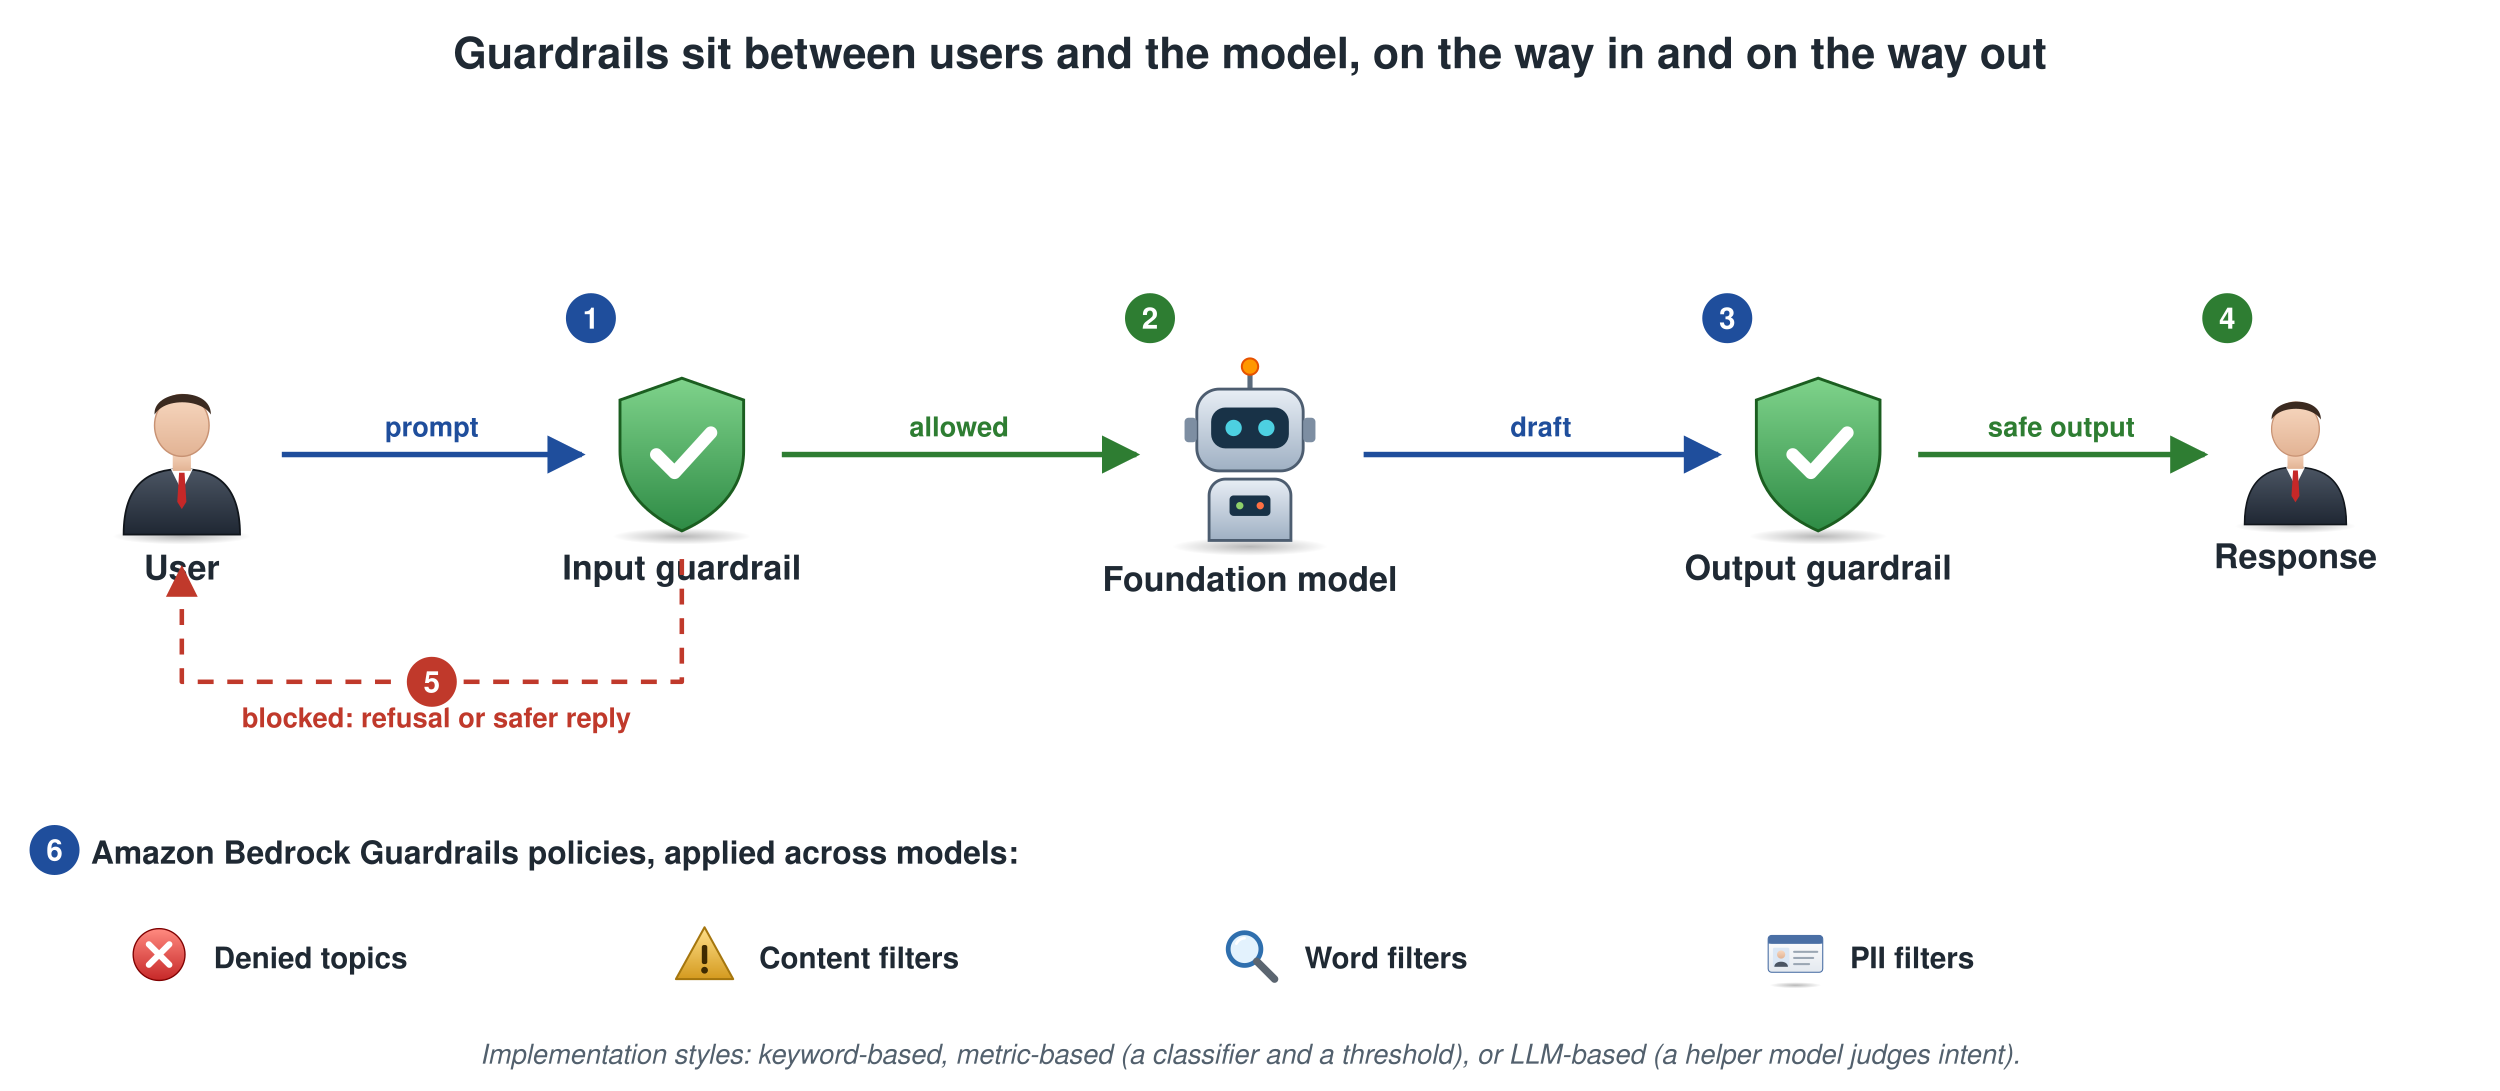
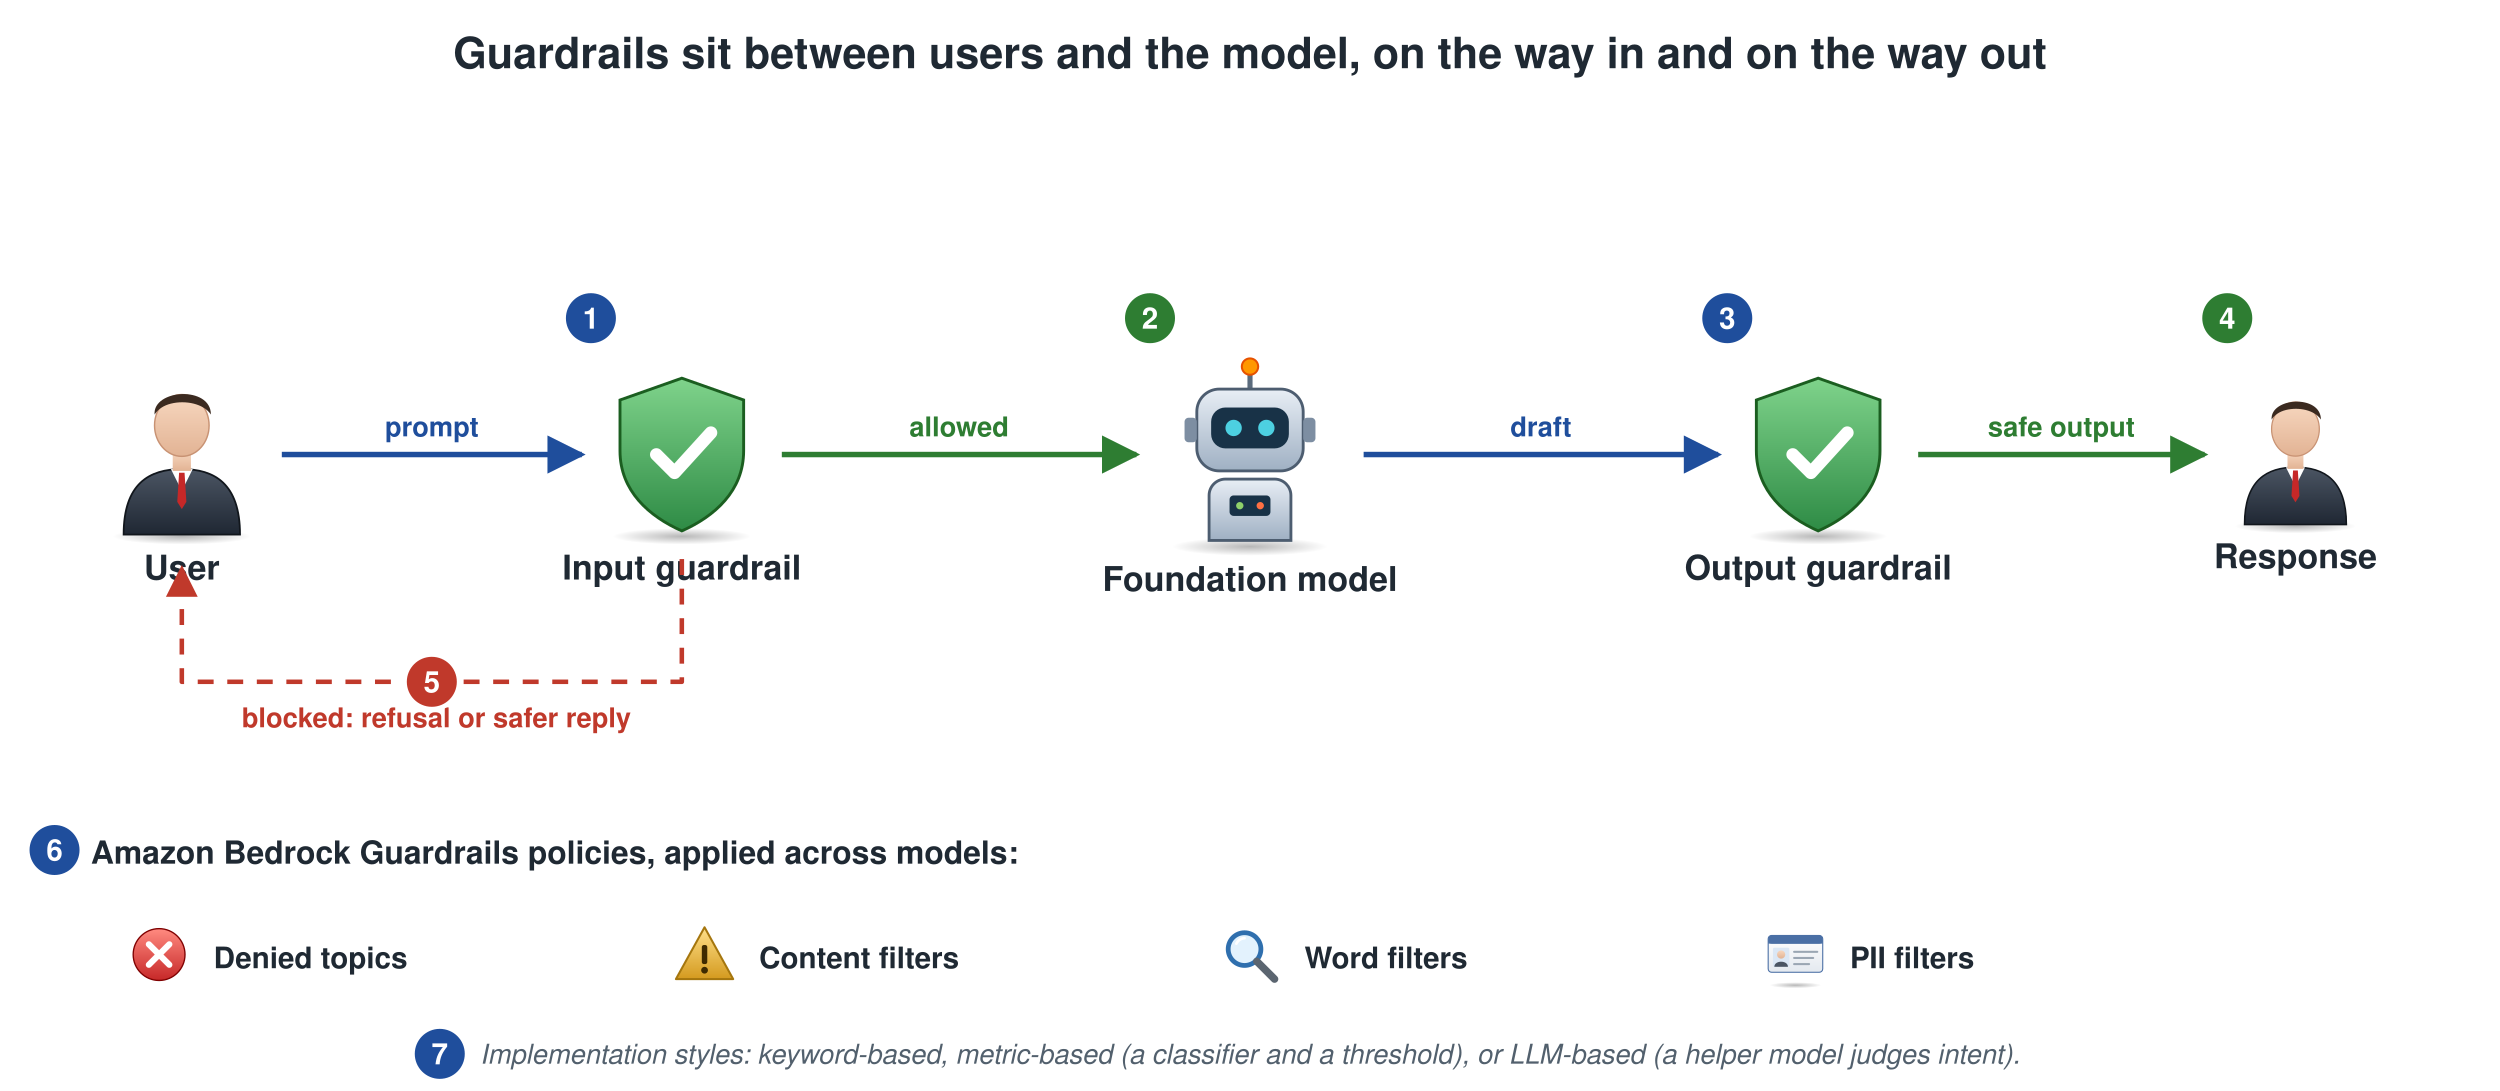
<svg xmlns="http://www.w3.org/2000/svg" viewBox="0 0 1100 480" width="1100" height="480" role="img" aria-labelledby="t d">
  <style>@media (prefers-reduced-motion: no-preference){.st{animation:fig-in .7s ease-out both}.s1{animation-delay:0.00s}.s2{animation-delay:0.90s}.s3{animation-delay:1.80s}.s4{animation-delay:2.70s}.s5{animation-delay:3.60s}.s6{animation-delay:4.50s}.s7{animation-delay:5.40s}}@keyframes fig-in{from{opacity:0}to{opacity:1}}</style>
  <defs>
    <linearGradient id="g-box" x1="0" y1="0" x2="0" y2="1">
      <stop offset="0" stop-color="#f3f8fe" />
      <stop offset="1" stop-color="#c9ddf4" />
    </linearGradient>
    <filter id="f-drop" x="-10%" y="-10%" width="130%" height="140%">
      <feDropShadow dx="1.5" dy="2" stdDeviation="1.6" flood-color="#000" flood-opacity=".18" />
    </filter>
    <marker id="a-1f4e9c" viewBox="0 0 10 10" refX="9" refY="5" markerWidth="7" markerHeight="7" orient="auto-start-reverse">
      <path d="M0 0 L10 5 L0 10 Z" fill="#1f4e9c" />
    </marker>
    <marker id="a-2e7d32" viewBox="0 0 10 10" refX="9" refY="5" markerWidth="7" markerHeight="7" orient="auto-start-reverse">
      <path d="M0 0 L10 5 L0 10 Z" fill="#2e7d32" />
    </marker>
    <marker id="a-c0392b" viewBox="0 0 10 10" refX="9" refY="5" markerWidth="7" markerHeight="7" orient="auto-start-reverse">
      <path d="M0 0 L10 5 L0 10 Z" fill="#c0392b" />
    </marker>
    <linearGradient id="g-steel" x1="0" y1="0" x2="1" y2="0">
      <stop offset="0" stop-color="#4a5361" />
      <stop offset=".5" stop-color="#2b313a" />
      <stop offset="1" stop-color="#1c2027" />
    </linearGradient>
    <linearGradient id="g-steel-top" x1="0" y1="0" x2="0" y2="1">
      <stop offset="0" stop-color="#7d8796" />
      <stop offset="1" stop-color="#4a5361" />
    </linearGradient>
    <linearGradient id="g-silver" x1="0" y1="0" x2="0" y2="1">
      <stop offset="0" stop-color="#f4f6f8" />
      <stop offset="1" stop-color="#b9c0c9" />
    </linearGradient>
    <linearGradient id="g-silver-side" x1="0" y1="0" x2="1" y2="0">
      <stop offset="0" stop-color="#d8dde3" />
      <stop offset="1" stop-color="#9aa3ae" />
    </linearGradient>
    <linearGradient id="g-screen" x1="0" y1="0" x2="1" y2="1">
      <stop offset="0" stop-color="#5fc3ff" />
      <stop offset=".55" stop-color="#1e88e5" />
      <stop offset="1" stop-color="#0b4f9c" />
    </linearGradient>
    <linearGradient id="g-router" x1="0" y1="0" x2="0" y2="1">
      <stop offset="0" stop-color="#6fb6e8" />
      <stop offset="1" stop-color="#1f5f99" />
    </linearGradient>
    <linearGradient id="g-router-top" x1="0" y1="0" x2="0" y2="1">
      <stop offset="0" stop-color="#e9f4fc" />
      <stop offset="1" stop-color="#a9cdea" />
    </linearGradient>
    <linearGradient id="g-db" x1="0" y1="0" x2="1" y2="0">
      <stop offset="0" stop-color="#8e99a6" />
      <stop offset=".45" stop-color="#e3e7eb" />
      <stop offset="1" stop-color="#7b8693" />
    </linearGradient>
    <linearGradient id="g-brick" x1="0" y1="0" x2="0" y2="1">
      <stop offset="0" stop-color="#e2774f" />
      <stop offset="1" stop-color="#b2472a" />
    </linearGradient>
    <linearGradient id="g-cloud" x1="0" y1="0" x2="0" y2="1">
      <stop offset="0" stop-color="#ffffff" />
      <stop offset="1" stop-color="#b8dcf5" />
    </linearGradient>
    <linearGradient id="g-skin" x1="0" y1="0" x2="0" y2="1">
      <stop offset="0" stop-color="#f7d7bf" />
      <stop offset="1" stop-color="#e2b394" />
    </linearGradient>
    <linearGradient id="g-suit" x1="0" y1="0" x2="0" y2="1">
      <stop offset="0" stop-color="#4b5563" />
      <stop offset="1" stop-color="#1f2733" />
    </linearGradient>
    <linearGradient id="g-suit2" x1="0" y1="0" x2="0" y2="1">
      <stop offset="0" stop-color="#7b5ea7" />
      <stop offset="1" stop-color="#46336b" />
    </linearGradient>
    <linearGradient id="g-hood" x1="0" y1="0" x2="0" y2="1">
      <stop offset="0" stop-color="#3a3f47" />
      <stop offset="1" stop-color="#0f1216" />
    </linearGradient>
    <linearGradient id="g-robot" x1="0" y1="0" x2="0" y2="1">
      <stop offset="0" stop-color="#e8eef5" />
      <stop offset="1" stop-color="#9fb0c3" />
    </linearGradient>
    <linearGradient id="g-gold" x1="0" y1="0" x2="0" y2="1">
      <stop offset="0" stop-color="#ffe08a" />
      <stop offset="1" stop-color="#d49a1f" />
    </linearGradient>
    <linearGradient id="g-paper" x1="0" y1="0" x2="0" y2="1">
      <stop offset="0" stop-color="#ffffff" />
      <stop offset="1" stop-color="#e4e9ef" />
    </linearGradient>
    <linearGradient id="g-green" x1="0" y1="0" x2="0" y2="1">
      <stop offset="0" stop-color="#7fd38b" />
      <stop offset="1" stop-color="#2e8b45" />
    </linearGradient>
    <linearGradient id="g-red" x1="0" y1="0" x2="0" y2="1">
      <stop offset="0" stop-color="#ff8a80" />
      <stop offset="1" stop-color="#c62828" />
    </linearGradient>
    <radialGradient id="g-shadow">
      <stop offset="0" stop-color="#000" stop-opacity=".28" />
      <stop offset="1" stop-color="#000" stop-opacity="0" />
    </radialGradient>
    <linearGradient id="g-suit3" x1="0" y1="0" x2="0" y2="1">
      <stop offset="0" stop-color="#2e86c1" />
      <stop offset="1" stop-color="#1b4f72" />
    </linearGradient>
    <symbol id="i-user" viewBox="0 0 100 100">
      <ellipse cx="50" cy="95" rx="38" ry="4.5" fill="url(#g-shadow)" />
      <path d="M18 94 C18 66 32 58 50 58 C68 58 82 66 82 94 Z" fill="url(#g-suit)" stroke="#11161c" stroke-width="1" />
      <path d="M44 58 L50 70 L56 58 Z" fill="#fff" />
      <path d="M48.5 60 L51.5 60 L52.5 76 L50 80 L47.5 76 Z" fill="#c62828" />
      <rect x="45" y="48" width="10" height="11" fill="url(#g-skin)" />
      <ellipse cx="50" cy="34" rx="15" ry="17" fill="url(#g-skin)" stroke="#c89273" stroke-width=".8" />
      <path d="M35 28 C34 14 66 12 66 28 C62 22 52 20 44 22 C40 23 37 25 35 28 Z" fill="#3b2a20" />
    </symbol>
    <symbol id="i-shield" viewBox="0 0 100 100">
      <ellipse cx="50" cy="95" rx="38" ry="4.5" fill="url(#g-shadow)" />
      <path d="M50 8 L84 20 V48 C84 70 68 84 50 92 C32 84 16 70 16 48 V20 Z" fill="url(#g-green)" stroke="#1b5e20" stroke-width="1.6" />
      <path d="M36 50 L46 60 L66 38" fill="none" stroke="#fff" stroke-width="7" stroke-linecap="round" stroke-linejoin="round" />
    </symbol>
    <symbol id="i-robot" viewBox="0 0 100 100">
      <ellipse cx="50" cy="95" rx="38" ry="4.5" fill="url(#g-shadow)" />
      <line x1="50" y1="8" x2="50" y2="18" stroke="#5b6b7d" stroke-width="2.5" />
      <circle cx="50" cy="7" r="4" fill="#ff9800" stroke="#e65100" />
      <rect x="24" y="18" width="52" height="40" rx="11" fill="url(#g-robot)" stroke="#4d5d70" stroke-width="1.4" />
      <rect x="31" y="27" width="38" height="20" rx="7" fill="#183247" />
      <circle cx="42" cy="37" r="4" fill="#4dd0e1" />
      <circle cx="58" cy="37" r="4" fill="#4dd0e1" />
      <rect x="18" y="32" width="6" height="12" rx="2" fill="#7d8ea2" />
      <rect x="76" y="32" width="6" height="12" rx="2" fill="#7d8ea2" />
      <path d="M30 92 V70 a8 8 0 0 1 8 -8 h24 a8 8 0 0 1 8 8 V92 Z" fill="url(#g-robot)" stroke="#4d5d70" stroke-width="1.4" />
      <rect x="40" y="70" width="20" height="10" rx="2" fill="#183247" />
      <circle cx="45" cy="75" r="1.8" fill="#8fd16a" />
      <circle cx="55" cy="75" r="1.8" fill="#ff7043" />
    </symbol>
    <symbol id="i-cross" viewBox="0 0 100 100">
      <circle cx="50" cy="50" r="38" fill="url(#g-red)" stroke="#7f0000" stroke-width="2" />
      <path d="M35 35 L65 65 M65 35 L35 65" stroke="#fff" stroke-width="9" stroke-linecap="round" />
    </symbol>
    <symbol id="i-warning" viewBox="0 0 100 100">
      <path d="M50 10 L92 86 H8 Z" fill="url(#g-gold)" stroke="#a5760e" stroke-width="3" stroke-linejoin="round" />
      <rect x="46" y="36" width="8" height="28" rx="3" fill="#3e2a00" />
      <circle cx="50" cy="73" r="5" fill="#3e2a00" />
    </symbol>
    <symbol id="i-search" viewBox="0 0 100 100">
      <circle cx="42" cy="42" r="24" fill="#e3f2fd" stroke="#2f6fae" stroke-width="7" />
      <line x1="60" y1="60" x2="86" y2="86" stroke="#5b6570" stroke-width="11" stroke-linecap="round" />
      <path d="M30 34 a14 14 0 0 1 12 -8" fill="none" stroke="#fff" stroke-width="4" stroke-linecap="round" />
    </symbol>
    <symbol id="i-idcard" viewBox="0 0 100 100">
      <ellipse cx="50" cy="95" rx="38" ry="4.5" fill="url(#g-shadow)" />
      <rect x="10" y="22" width="80" height="54" rx="5" fill="url(#g-paper)" stroke="#4a6fa5" stroke-width="1.6" />
      <rect x="10" y="22" width="80" height="12" rx="5" fill="#4a6fa5" />
      <rect x="10" y="29" width="80" height="5" fill="#4a6fa5" />
      <rect x="17" y="40" width="24" height="28" rx="2" fill="#dbe7f5" />
      <circle cx="29" cy="50" r="6" fill="url(#g-skin)" />
      <path d="M19 68 C19 58 39 58 39 68 Z" fill="#4b5563" />
      <g stroke="#9aa6b3" stroke-width="3" stroke-linecap="round">
        <line x1="48" y1="46" x2="82" y2="46" />
        <line x1="48" y1="55" x2="76" y2="55" />
        <line x1="48" y1="64" x2="70" y2="64" />
      </g>
    </symbol>
  </defs>
  <rect width="1100" height="480" fill="#ffffff" />
  <text x="550.0" y="30.0" font-family="Helvetica, Arial, sans-serif" font-size="19" fill="#1f2933" font-weight="bold" text-anchor="middle">Guardrails sit between users and the model, on the way in and on the way out</text>
  <use href="#i-user" x="40.0" y="160.0" width="80" height="80" />
  <text x="80.0" y="255.0" font-family="Helvetica, Arial, sans-serif" font-size="15" fill="#1f2933" font-weight="bold" text-anchor="middle">User</text>
  <g class="st s1">
    <use href="#i-shield" x="260.0" y="160.0" width="80" height="80" />
    <text x="300.0" y="255.0" font-family="Helvetica, Arial, sans-serif" font-size="15" fill="#1f2933" font-weight="bold" text-anchor="middle">Input guardrail</text>
  </g>
  <g class="st s2">
    <use href="#i-robot" x="505.0" y="155.0" width="90" height="90" />
    <text x="550.0" y="260.0" font-family="Helvetica, Arial, sans-serif" font-size="15" fill="#1f2933" font-weight="bold" text-anchor="middle">Foundation model</text>
  </g>
  <g class="st s3">
    <use href="#i-shield" x="760.0" y="160.0" width="80" height="80" />
    <text x="800.0" y="255.0" font-family="Helvetica, Arial, sans-serif" font-size="15" fill="#1f2933" font-weight="bold" text-anchor="middle">Output guardrail</text>
  </g>
  <g class="st s4">
    <use href="#i-user" x="975.0" y="165.0" width="70" height="70" />
    <text x="1010.0" y="250.0" font-family="Helvetica, Arial, sans-serif" font-size="15" fill="#1f2933" font-weight="bold" text-anchor="middle">Response</text>
  </g>
  <g class="st s1">
    <path d="M124.0 200.0 L256.0 200.0" fill="none" stroke="#1f4e9c" stroke-width="2.4" marker-end="url(#a-1f4e9c)" stroke-linejoin="round" />
    <text x="190.0" y="192.0" font-family="Helvetica, Arial, sans-serif" font-size="12" fill="#1f4e9c" font-weight="bold" text-anchor="middle">prompt</text>
  </g>
  <g class="st s2">
    <path d="M344.0 200.0 L500.0 200.0" fill="none" stroke="#2e7d32" stroke-width="2.4" marker-end="url(#a-2e7d32)" stroke-linejoin="round" />
    <text x="422.0" y="192.0" font-family="Helvetica, Arial, sans-serif" font-size="12" fill="#2e7d32" font-weight="bold" text-anchor="middle">allowed</text>
  </g>
  <g class="st s3">
    <path d="M600.0 200.0 L756.0 200.0" fill="none" stroke="#1f4e9c" stroke-width="2.4" marker-end="url(#a-1f4e9c)" stroke-linejoin="round" />
    <text x="678.0" y="192.0" font-family="Helvetica, Arial, sans-serif" font-size="12" fill="#1f4e9c" font-weight="bold" text-anchor="middle">draft</text>
  </g>
  <g class="st s4">
    <path d="M844.0 200.0 L970.0 200.0" fill="none" stroke="#2e7d32" stroke-width="2.4" marker-end="url(#a-2e7d32)" stroke-linejoin="round" />
    <text x="907.0" y="192.0" font-family="Helvetica, Arial, sans-serif" font-size="12" fill="#2e7d32" font-weight="bold" text-anchor="middle">safe output</text>
  </g>
  <g class="st s5">
    <path d="M300.0 246.0 L300.0 300.0 L80.0 300.0 L80.0 250.0" fill="none" stroke="#c0392b" stroke-width="2" stroke-dasharray="7 6" marker-end="url(#a-c0392b)" stroke-linejoin="round" />
    <text x="192.0" y="320.0" font-family="Helvetica, Arial, sans-serif" font-size="12" fill="#c0392b" font-weight="bold" text-anchor="middle">blocked: refusal or safer reply</text>
  </g>
  <g class="st s1">
    <circle cx="260" cy="140" r="12" fill="#1f4e9c" stroke="#fff" stroke-width="2" />
    <text x="260.0" y="144.6" font-family="Helvetica, Arial, sans-serif" font-size="13" fill="#fff" font-weight="bold" text-anchor="middle">1</text>
  </g>
  <g class="st s2">
    <circle cx="506" cy="140" r="12" fill="#2e7d32" stroke="#fff" stroke-width="2" />
    <text x="506.0" y="144.6" font-family="Helvetica, Arial, sans-serif" font-size="13" fill="#fff" font-weight="bold" text-anchor="middle">2</text>
  </g>
  <g class="st s3">
    <circle cx="760" cy="140" r="12" fill="#1f4e9c" stroke="#fff" stroke-width="2" />
    <text x="760.0" y="144.6" font-family="Helvetica, Arial, sans-serif" font-size="13" fill="#fff" font-weight="bold" text-anchor="middle">3</text>
  </g>
  <g class="st s4">
    <circle cx="980" cy="140" r="12" fill="#2e7d32" stroke="#fff" stroke-width="2" />
    <text x="980.0" y="144.6" font-family="Helvetica, Arial, sans-serif" font-size="13" fill="#fff" font-weight="bold" text-anchor="middle">4</text>
  </g>
  <g class="st s5">
    <circle cx="190" cy="300" r="12" fill="#c0392b" stroke="#fff" stroke-width="2" />
    <text x="190.0" y="304.6" font-family="Helvetica, Arial, sans-serif" font-size="13" fill="#fff" font-weight="bold" text-anchor="middle">5</text>
  </g>
  <g class="st s6">
    <text x="40.0" y="380.0" font-family="Helvetica, Arial, sans-serif" font-size="14" fill="#1f2933" font-weight="bold" text-anchor="start">Amazon Bedrock Guardrails policies, applied across models:</text>
  </g>
  <g class="st s6">
    <circle cx="24" cy="374" r="12" fill="#1f4e9c" stroke="#fff" stroke-width="2" />
    <text x="24.0" y="378.6" font-family="Helvetica, Arial, sans-serif" font-size="13" fill="#fff" font-weight="bold" text-anchor="middle">6</text>
  </g>
  <g class="st s6">
    <use href="#i-cross" x="55.0" y="405.0" width="30" height="30" />
  </g>
  <g class="st s6">
    <text x="94.0" y="426.0" font-family="Helvetica, Arial, sans-serif" font-size="13" fill="#1f2933" font-weight="bold" text-anchor="start">Denied topics</text>
  </g>
  <g class="st s6">
    <use href="#i-warning" x="295.0" y="405.0" width="30" height="30" />
  </g>
  <g class="st s6">
    <text x="334.0" y="426.0" font-family="Helvetica, Arial, sans-serif" font-size="13" fill="#1f2933" font-weight="bold" text-anchor="start">Content filters</text>
  </g>
  <g class="st s6">
    <use href="#i-search" x="535.0" y="405.0" width="30" height="30" />
  </g>
  <g class="st s6">
    <text x="574.0" y="426.0" font-family="Helvetica, Arial, sans-serif" font-size="13" fill="#1f2933" font-weight="bold" text-anchor="start">Word filters</text>
  </g>
  <g class="st s6">
    <use href="#i-idcard" x="775.0" y="405.0" width="30" height="30" />
  </g>
  <g class="st s6">
    <text x="814.0" y="426.0" font-family="Helvetica, Arial, sans-serif" font-size="13" fill="#1f2933" font-weight="bold" text-anchor="start">PII filters</text>
  </g>
  <g class="st s7">
    <text x="550.0" y="468.0" font-family="Helvetica, Arial, sans-serif" font-size="12" fill="#52606d" font-weight="normal" text-anchor="middle" font-style="italic">Implementation styles: keyword-based, metric-based (a classifier and a threshold), or LLM-based (a helper model judges intent).</text>
  </g>
+   <g class="st s7">
+     <circle cx="193.5" cy="463.7" r="12" fill="#1f4e9c" stroke="#fff" stroke-width="2" />
+     <text x="193.5" y="468.3" font-family="Helvetica, Arial, sans-serif" font-size="13" fill="#fff" font-weight="bold" text-anchor="middle">7</text>
+   </g>
</svg>
